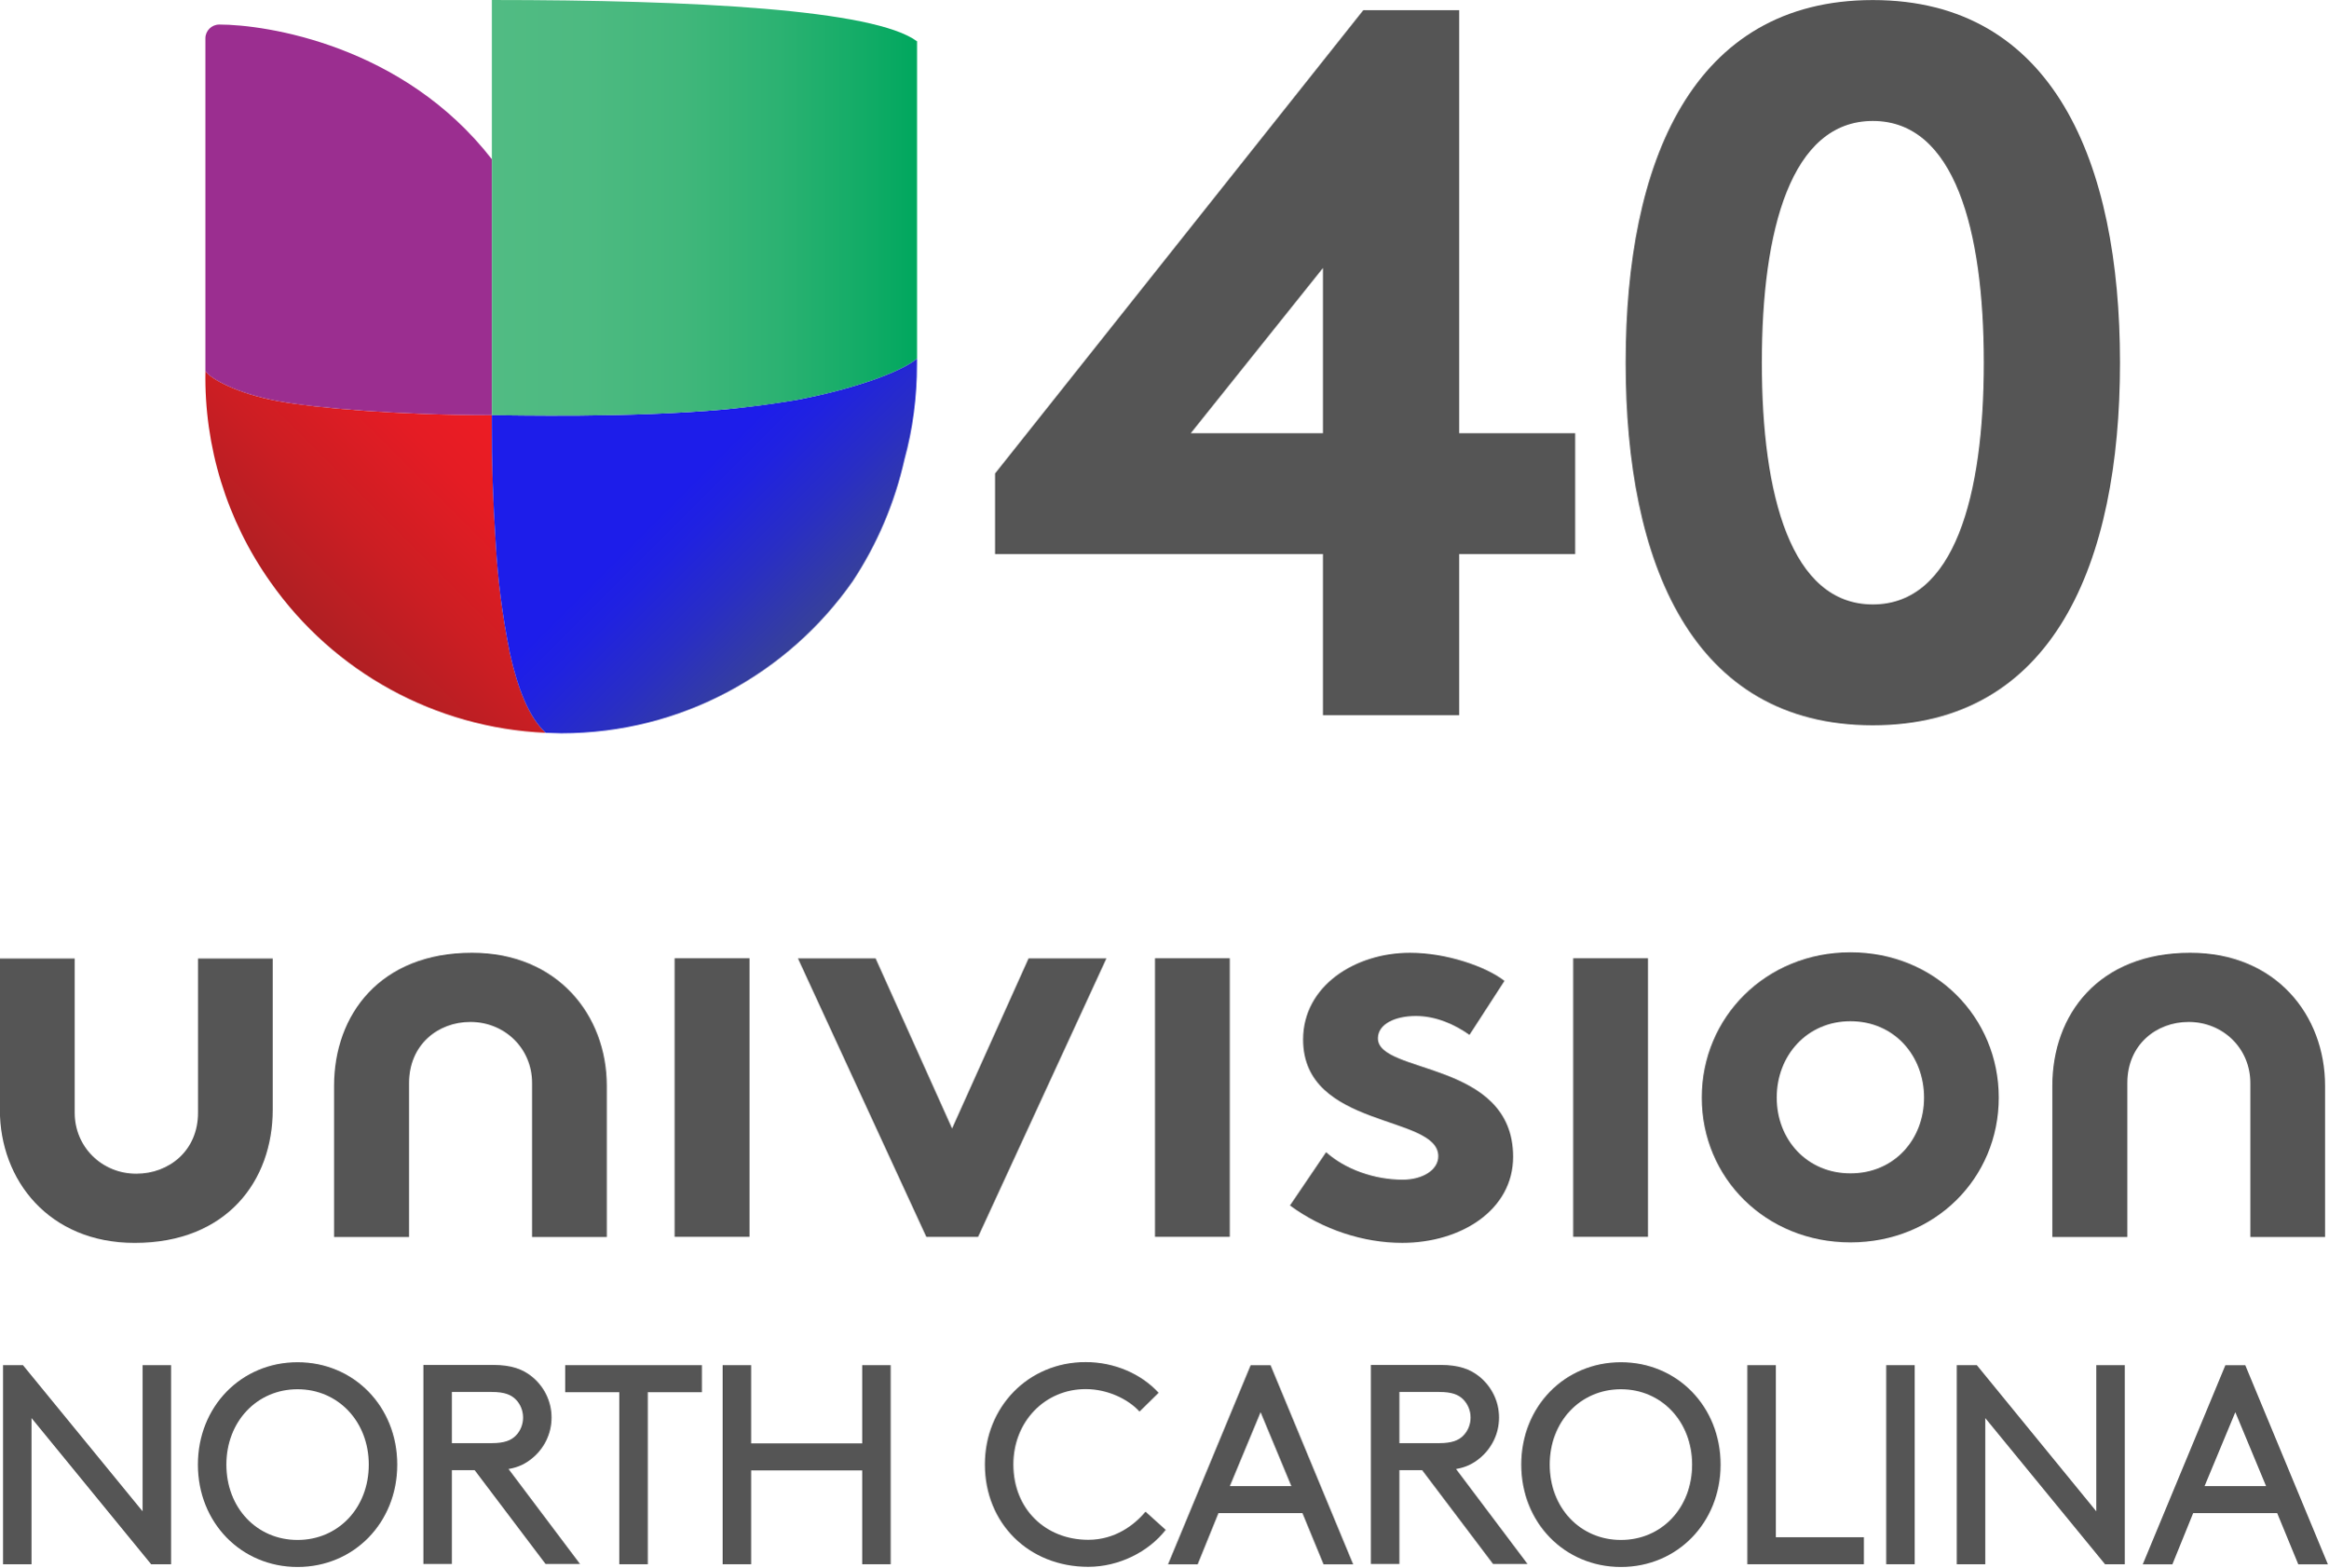
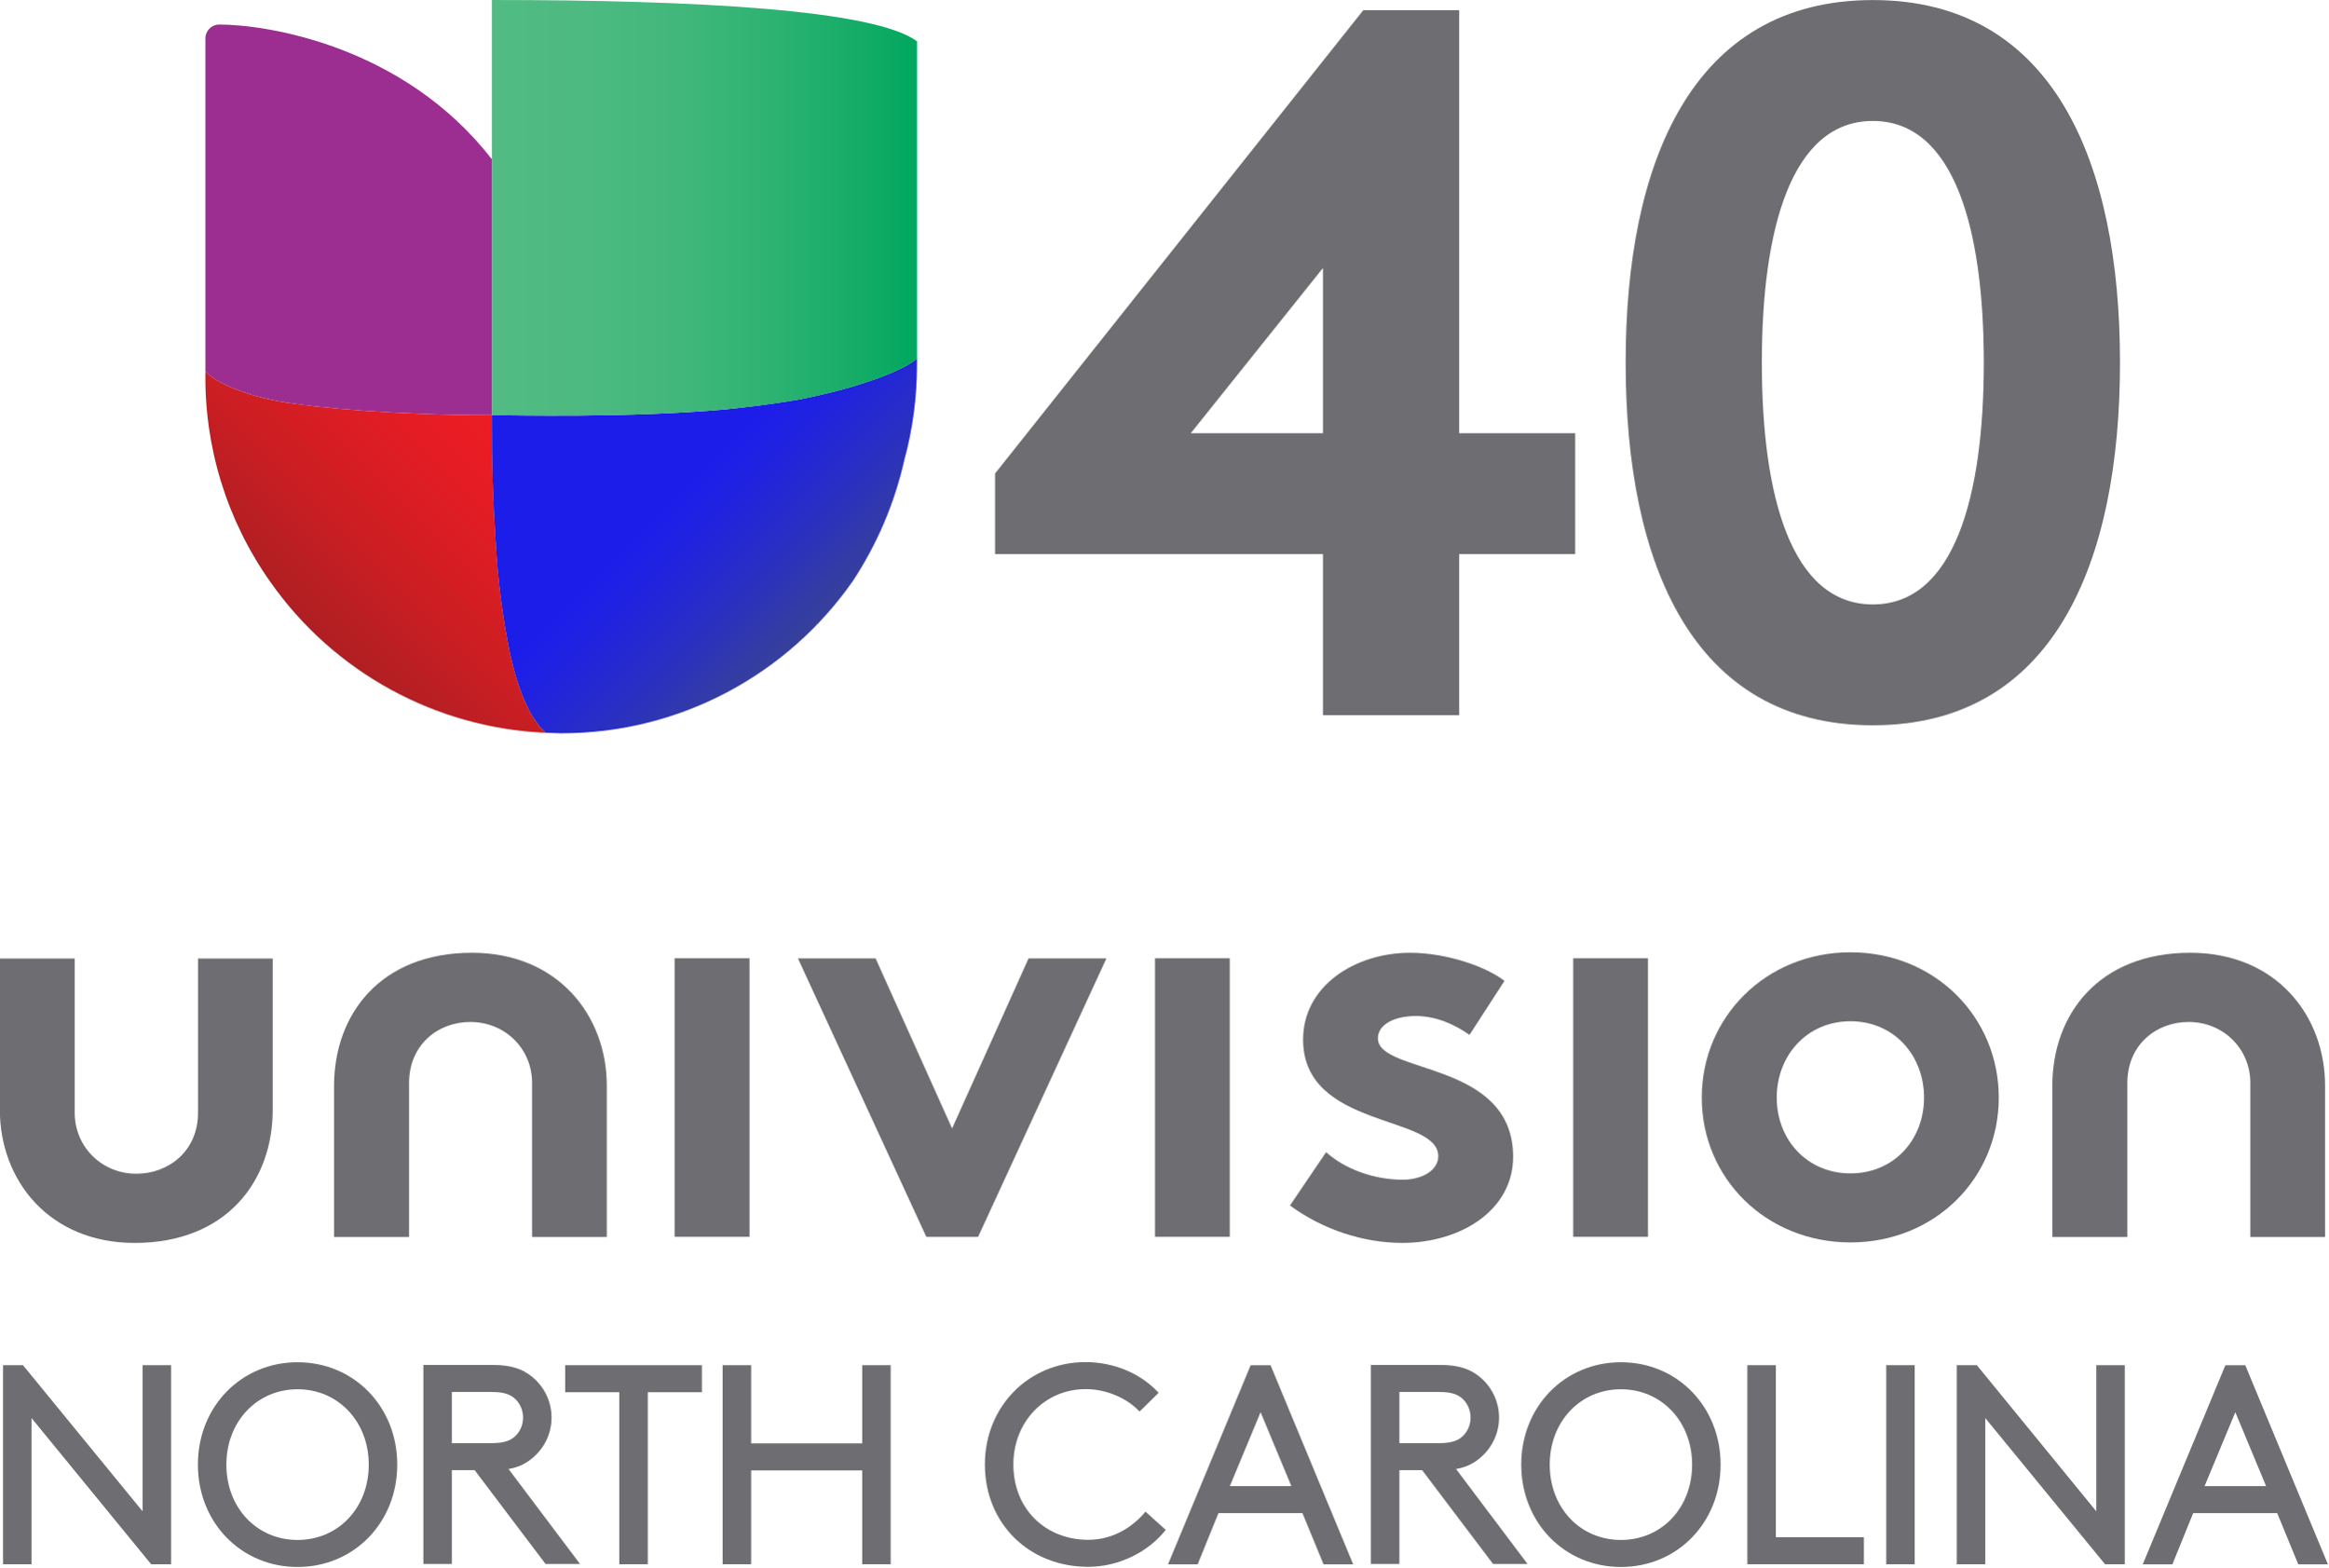
<svg xmlns="http://www.w3.org/2000/svg" width="2193.4" height="1476.6" version="1.1" viewBox="0 0 2193.4 1476.6">
  <defs>
    <linearGradient id="linearGradient1119" x1="4.635" x2="13.922" y1="29.228" y2="19.941" gradientTransform="matrix(38.661 0 0 38.661 -1838 -726.03)" gradientUnits="userSpaceOnUse">
      <stop stop-color="#AE1F23" offset="0" />
      <stop stop-color="#CC1E23" offset=".382" />
      <stop stop-color="#E41C24" offset=".764" />
      <stop stop-color="#ED1C24" offset="1" />
    </linearGradient>
    <linearGradient id="linearGradient1121" x1="16.003" x2="28.544" y1="16.905" y2="29.446" gradientTransform="matrix(38.661 0 0 38.661 -1834.8 -729.03)" gradientUnits="userSpaceOnUse">
      <stop stop-color="#1D1DEA" offset=".497" />
      <stop stop-color="#2022E0" offset=".601" />
      <stop stop-color="#292EC4" offset=".78" />
      <stop stop-color="#374199" offset="1" />
    </linearGradient>
    <linearGradient id="linearGradient1123" x1="25687" x2="46087" y1="9971.9" y2="9971.9" gradientTransform="matrix(.037795 0 0 .037795 -2285.4 -729.03)" gradientUnits="userSpaceOnUse">
      <stop stop-color="#51BB83" offset="0" />
      <stop stop-color="#4DBA81" offset=".218" />
      <stop stop-color="#41B77B" offset=".443" />
      <stop stop-color="#2CB272" offset=".67" />
      <stop stop-color="#0FAB65" offset=".899" />
      <stop stop-color="#00A75E" offset="1" />
    </linearGradient>
    <linearGradient id="linearGradient1125" x1="11942" x2="25686" y1="10549" y2="10549" gradientTransform="matrix(1.4612 0 0 1.4612 -2285.4 -730.78)" gradientUnits="userSpaceOnUse">
      <stop stop-color="#9B2E90" offset="0" />
      <stop stop-color="#A82C9B" offset=".225" />
      <stop stop-color="#BE27AF" offset=".697" />
      <stop stop-color="#C626B6" offset="1" />
    </linearGradient>
  </defs>
  <g transform="matrix(.59631 0 0 .59631 -125.26 2.777e-6)" fill-rule="evenodd">
    <g transform="matrix(.87123 0 0 .87123 2132.4 635.14)">
      <path d="m-1218.2 598.73c-28.608-26.791-49.043-77.194-63.572-142.58a1394.5 1394.5 0 0 1-25.883-202.52 3039.7 3039.7 0 0 1-6.811-217.06v-12.714c-169.83 0-317.41-12.714-387.78-25.429-74.015-13.623-123.06-40.868-131.69-54.49a641.16 641.16 0 0 0 117.61 382.34 644.34 644.34 0 0 0 499.51 273.82l-1.362-1.362" fill="url(#linearGradient1119)" stroke-width="38.661" />
      <path d="m-543.47-78.755c-29.97 24.975-115.83 55.416-218 74.941-40.868 6.811-84.896 12.665-129.4 17.206-177.09 15.893-385.97 10.465-423.69 10.465v12.683a3039.7 3039.7 0 0 0 6.829 217.11 1394.5 1394.5 0 0 0 25.898 202.48c14.531 65.39 34.983 115.82 63.591 142.61l1.331 1.331 28.115 0.887c218.87 0 411.9-108.91 528.57-275.56 44.531-67.378 76.4-142.37 94.012-221.19 14.985-54.49 22.704-112.56 22.704-172.5v-0.532z" fill="url(#linearGradient1121)" stroke-width="38.661" />
      <path d="m-1314.5 23.86c37.235 0 246.57 5.449 423.65-10.444 44.5-4.541 88.094-9.99 129.87-17.256 101.72-19.526 187.54-49.951 217.51-74.926v-575.32c-77.651-57.668-404.15-74.926-771.03-74.926z" fill="url(#linearGradient1123)" stroke-width="45.408" />
      <path d="m-1809-684.5c-13.623 0-25.01 11.299-25.01 24.922v603.52c8.628 13.623 57.687 40.834 131.7 54.456 70.383 12.714 217.92 25.454 387.74 25.454v-464.13c-160.75-207.07-409.51-244.25-494.44-244.25z" fill="url(#linearGradient1125)" stroke-width="38.661" />
    </g>
-     <path d="m2300.3 684.51v-261.03l-208.81 261.03zm215.22-668.47v668.47h183.31v190.98h-183.31v254.66h-215.22v-254.66h-518.06v-127.32l581.84-732.13z" fill="#555" />
-     <path d="m3169.1 191.1c-129.12 0-175.35 171.89-175.35 381.98s46.225 382 175.35 382c129.1 0 175.35-171.91 175.35-382s-46.246-381.98-175.35-381.98m0-191c285.33 0 390.54 256.26 390.54 572.98 0 316.74-105.21 572.98-390.54 572.98-285.36 0-390.54-256.24-390.54-572.98 0-316.72 105.19-572.98 390.54-572.98" fill="#555" />
+     <path d="m2300.3 684.51v-261.03l-208.81 261.03zm215.22-668.47v668.47h183.31v190.98h-183.31v254.66h-215.22v-254.66h-518.06v-127.32l581.84-732.13z" fill="#6e6d72" />
+     <path d="m3169.1 191.1c-129.12 0-175.35 171.89-175.35 381.98s46.225 382 175.35 382c129.1 0 175.35-171.91 175.35-382s-46.246-381.98-175.35-381.98m0-191c285.33 0 390.54 256.26 390.54 572.98 0 316.74-105.21 572.98-390.54 572.98-285.36 0-390.54-256.24-390.54-572.98 0-316.72 105.19-572.98 390.54-572.98" fill="#6e6d72" />
  </g>
-   <g transform="translate(-3029.8 -501.84)" fill="#555" fill-rule="evenodd">
+   <g transform="translate(-3029.8 -501.84)" fill="#6e6d72" fill-rule="evenodd">
    <g transform="matrix(5.1247 0 0 5.1247 -12497 -8160.7)">
      <polygon transform="matrix(5.951 0 0 5.951 2644.6 1861.6)" points="85.569 0.832 87.882 0.832 87.882 9.438 85.569 9.438 85.569 2.028" />
      <polygon transform="matrix(5.951 0 0 5.951 2644.6 1861.6)" points="100.41 0.832 102.72 0.832 102.72 9.438 100.41 9.438 100.41 2.028" />
      <polygon transform="matrix(5.951 0 0 5.951 2644.6 1861.6)" points="113.33 0.832 115.64 0.832 115.64 9.438 113.33 9.438 113.33 2.028" />
      <path d="m3105 1917.8v-28.32c0-7.031 5.3-11.22 11.269-11.22 6.346 0 11.346 4.882 11.346 11.22v28.32h13.738v-27.798c0-12.982-9.043-24.467-24.782-24.467-16.917 0-25.361 11.411-25.361 24.467v27.798z" />
      <path d="m3420.9 1917.8v-28.32c0-7.031 5.313-11.22 11.269-11.22 6.346 0 11.346 4.882 11.346 11.22v28.32h13.738v-27.798c0-12.982-9.043-24.467-24.782-24.467-16.917 0-25.359 11.411-25.359 24.467v27.798z" />
      <polygon transform="matrix(5.951 0 0 5.951 2644.6 1863.6)" points="94.141 5.754 96.504 0.499 98.909 0.499 94.944 9.104 93.346 9.104 89.379 0.499 91.778 0.499" />
      <path d="m3273.6 1902.2c3.491 3.158 8.894 5.063 14.054 5.063 3.71 0 6.567-1.796 6.567-4.321 0-7.7-24.855-4.956-24.855-21.456 0-9.828 9.524-15.947 19.671-15.947 6.68 0 13.96 2.525 17.353 5.165l-6.435 9.934c-2.652-1.896-6.146-3.473-9.856-3.473-3.787 0-6.976 1.458-6.976 4.102 0 6.657 24.859 4.006 24.859 21.778 0 9.809-9.611 15.836-20.408 15.836-7.089 0-14.611-2.442-20.618-6.878z" />
      <path d="m3370 1906.1c8.044 0 13.53-6.242 13.53-13.932 0-7.707-5.486-14.042-13.53-14.042-8.027 0-13.555 6.336-13.555 14.042 0 7.689 5.528 13.932 13.555 13.932m0-40.65c15.55 0 27.266 11.934 27.266 26.718 0 14.797-11.716 26.626-27.266 26.626s-27.337-11.83-27.337-26.626c0-14.784 11.787-26.718 27.337-26.718" />
      <path d="m3066.2 1866.6v28.342c0 7.007-5.358 11.222-11.342 11.222-6.324 0-11.329-4.918-11.329-11.222v-28.342h-13.756v27.808c0 12.948 9.036 24.478 24.78 24.478 16.923 0 25.378-11.413 25.378-24.478v-27.808z" />
    </g>
    <g transform="matrix(5.1247 0 0 5.1247 -12497 -8160.7)">
      <polygon transform="matrix(5.951 0 0 5.951 2644.6 1863.6)" points="69.133 17.583 69.133 13.068 70.013 13.068 70.013 19.218 69.397 19.218 65.702 14.702 65.702 19.218 64.822 19.218 64.822 13.068 65.438 13.068" />
      <path d="m3084.5 1973.5c7.489 0 13.089-5.906 13.089-13.855 0-7.891-5.601-13.851-13.089-13.851-7.487 0-13.089 5.96-13.089 13.851 0 7.949 5.603 13.855 13.089 13.855m0-32.673c10.367 0 18.326 8.155 18.326 18.818 0 10.667-7.959 18.822-18.326 18.822s-18.324-8.155-18.324-18.822c0-10.663 7.957-18.818 18.324-18.818" />
      <path d="m3120.2 1955.7c2.356 0 3.559-0.523 4.398-1.36 0.837-0.835 1.36-2.038 1.36-3.345 0-1.305-0.524-2.51-1.36-3.345-0.839-0.837-2.041-1.358-4.398-1.358h-7.329v9.409zm-7.329 4.967v17.252h-5.237v-36.594h12.828c3.351 0 5.447 0.784 7.123 2.142 2.197 1.779 3.61 4.497 3.61 7.528 0 3.033-1.413 5.751-3.61 7.528-1.154 0.942-2.461 1.622-4.296 1.934l13.142 17.462h-6.337l-13.038-17.252z" />
      <polygon transform="matrix(5.951 0 0 5.951 2644.6 1863.6)" points="84.74 13.903 84.74 19.218 83.86 19.218 83.86 13.903 82.188 13.903 82.188 13.068 86.411 13.068 86.411 13.903" />
      <polygon transform="matrix(5.951 0 0 5.951 2644.6 1863.6)" points="91.364 19.218 91.364 16.319 87.933 16.319 87.933 19.218 87.053 19.218 87.053 13.068 87.933 13.068 87.933 15.484 91.364 15.484 91.364 13.068 92.244 13.068 92.244 19.218" />
      <path d="m3229.4 1940.8c5.237 0 10.209 2.144 13.404 5.645l-3.508 3.451c-2.148-2.353-5.969-4.13-9.896-4.13-7.489 0-13.298 5.96-13.298 13.851 0 8.261 5.967 13.855 13.77 13.855 4.919 0 8.481-2.718 10.522-5.175l3.717 3.347c-3.138 4.023-8.585 6.795-14.239 6.795-10.944 0-19.009-8-19.009-18.822 0-10.559 7.959-18.818 18.537-18.818" />
      <path d="m3255.9 1963.6h11.308l-5.654-13.592zm13.349 4.967h-15.444l-3.821 9.411h-5.447l15.184-36.594h3.668l15.182 36.594h-5.445z" />
      <path d="m3294.4 1955.7c2.354 0 3.559-0.523 4.396-1.36 0.839-0.835 1.362-2.038 1.362-3.345 0-1.305-0.524-2.51-1.362-3.345-0.837-0.837-2.041-1.358-4.396-1.358h-7.331v9.409zm-7.331 4.967v17.252h-5.237v-36.594h12.83c3.35 0 5.445 0.784 7.12 2.142 2.197 1.779 3.612 4.497 3.612 7.528 0 3.033-1.416 5.751-3.612 7.528-1.154 0.942-2.461 1.622-4.293 1.934l13.142 17.462h-6.337l-13.038-17.252z" />
      <path d="m3327.8 1973.5c7.489 0 13.087-5.906 13.087-13.855 0-7.891-5.598-13.851-13.087-13.851-7.489 0-13.089 5.96-13.089 13.851 0 7.949 5.601 13.855 13.089 13.855m0-32.673c10.367 0 18.326 8.155 18.326 18.818 0 10.667-7.959 18.822-18.326 18.822-10.369 0-18.326-8.155-18.326-18.822 0-10.663 7.957-18.818 18.326-18.818" />
      <polygon transform="matrix(5.951 0 0 5.951 2644.6 1863.6)" points="119.59 13.068 119.59 18.383 122.31 18.383 122.31 19.218 118.71 19.218 118.71 13.068" />
      <polygon transform="matrix(5.951 0 0 5.951 2644.6 1863.6)" points="123 13.068 123 19.218 123.88 19.218 123.88 13.068" />
      <polygon transform="matrix(5.951 0 0 5.951 2644.6 1863.6)" points="129.49 17.583 129.49 13.068 130.37 13.068 130.37 19.218 129.76 19.218 126.06 14.702 126.06 19.218 125.18 19.218 125.18 13.068 125.8 13.068" />
      <path d="m3435.1 1963.6h11.308l-5.654-13.592zm13.349 4.967h-15.444l-3.821 9.411h-5.447l15.184-36.594h3.668l15.182 36.594h-5.445z" />
    </g>
  </g>
</svg>
